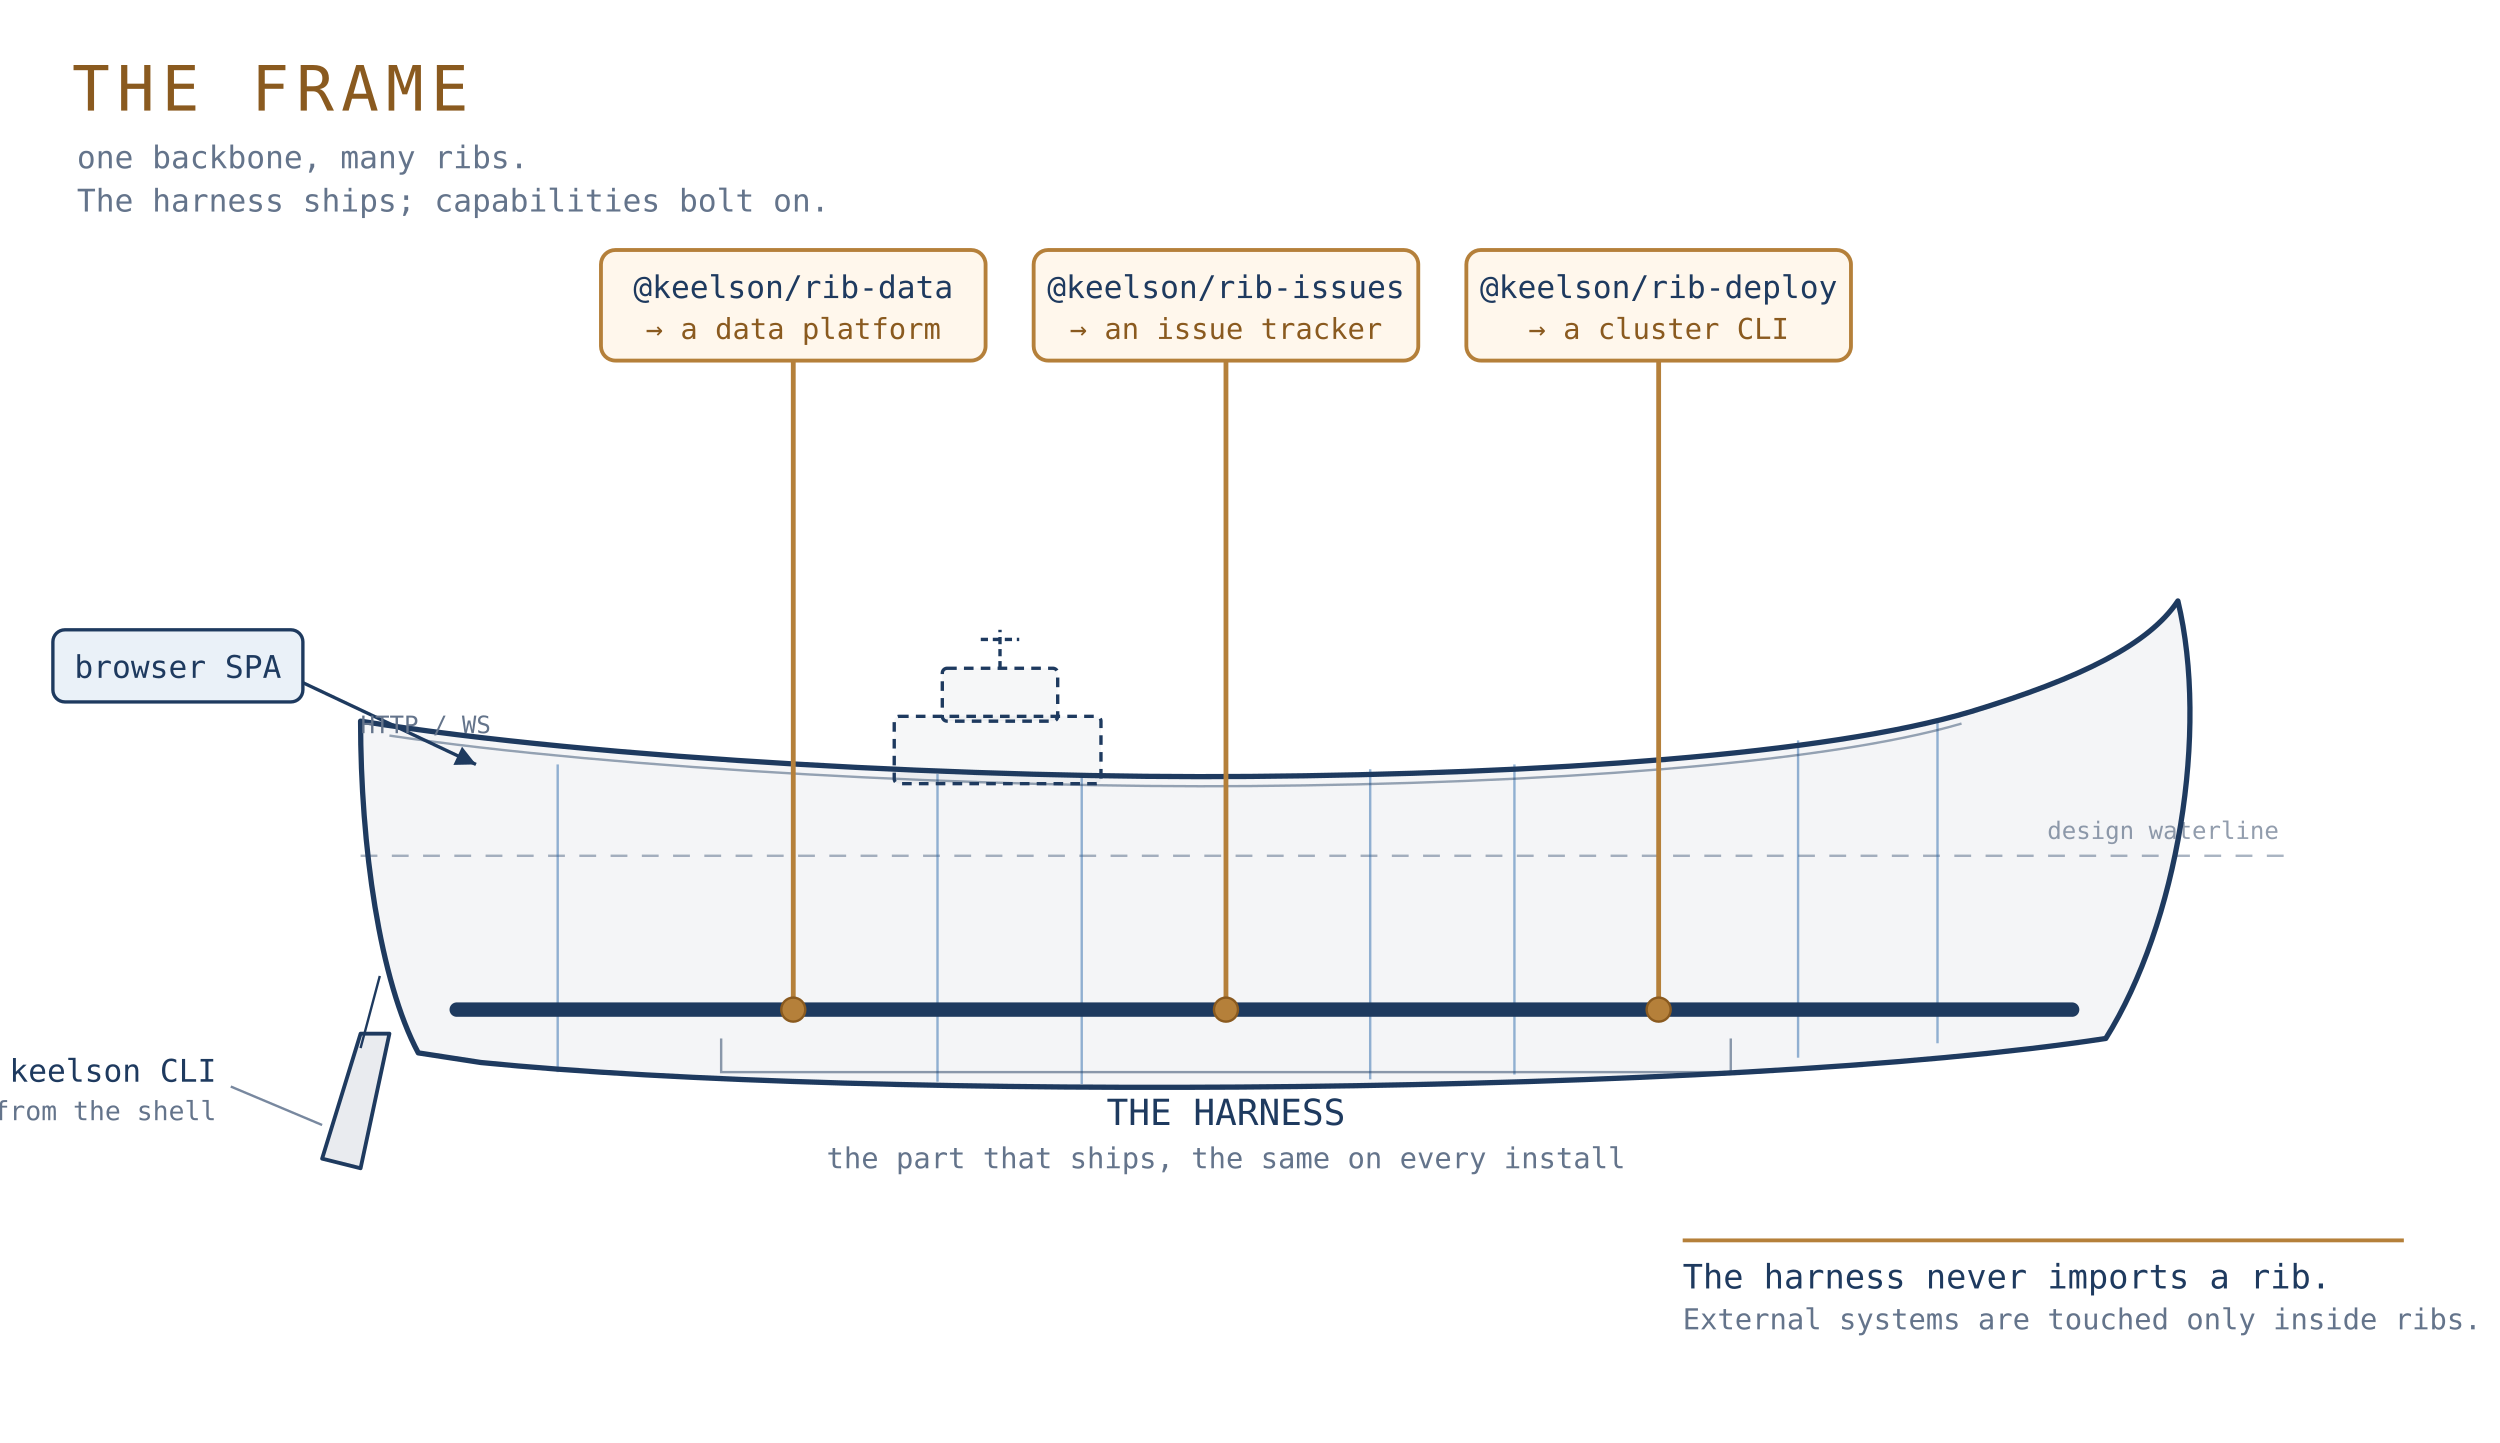
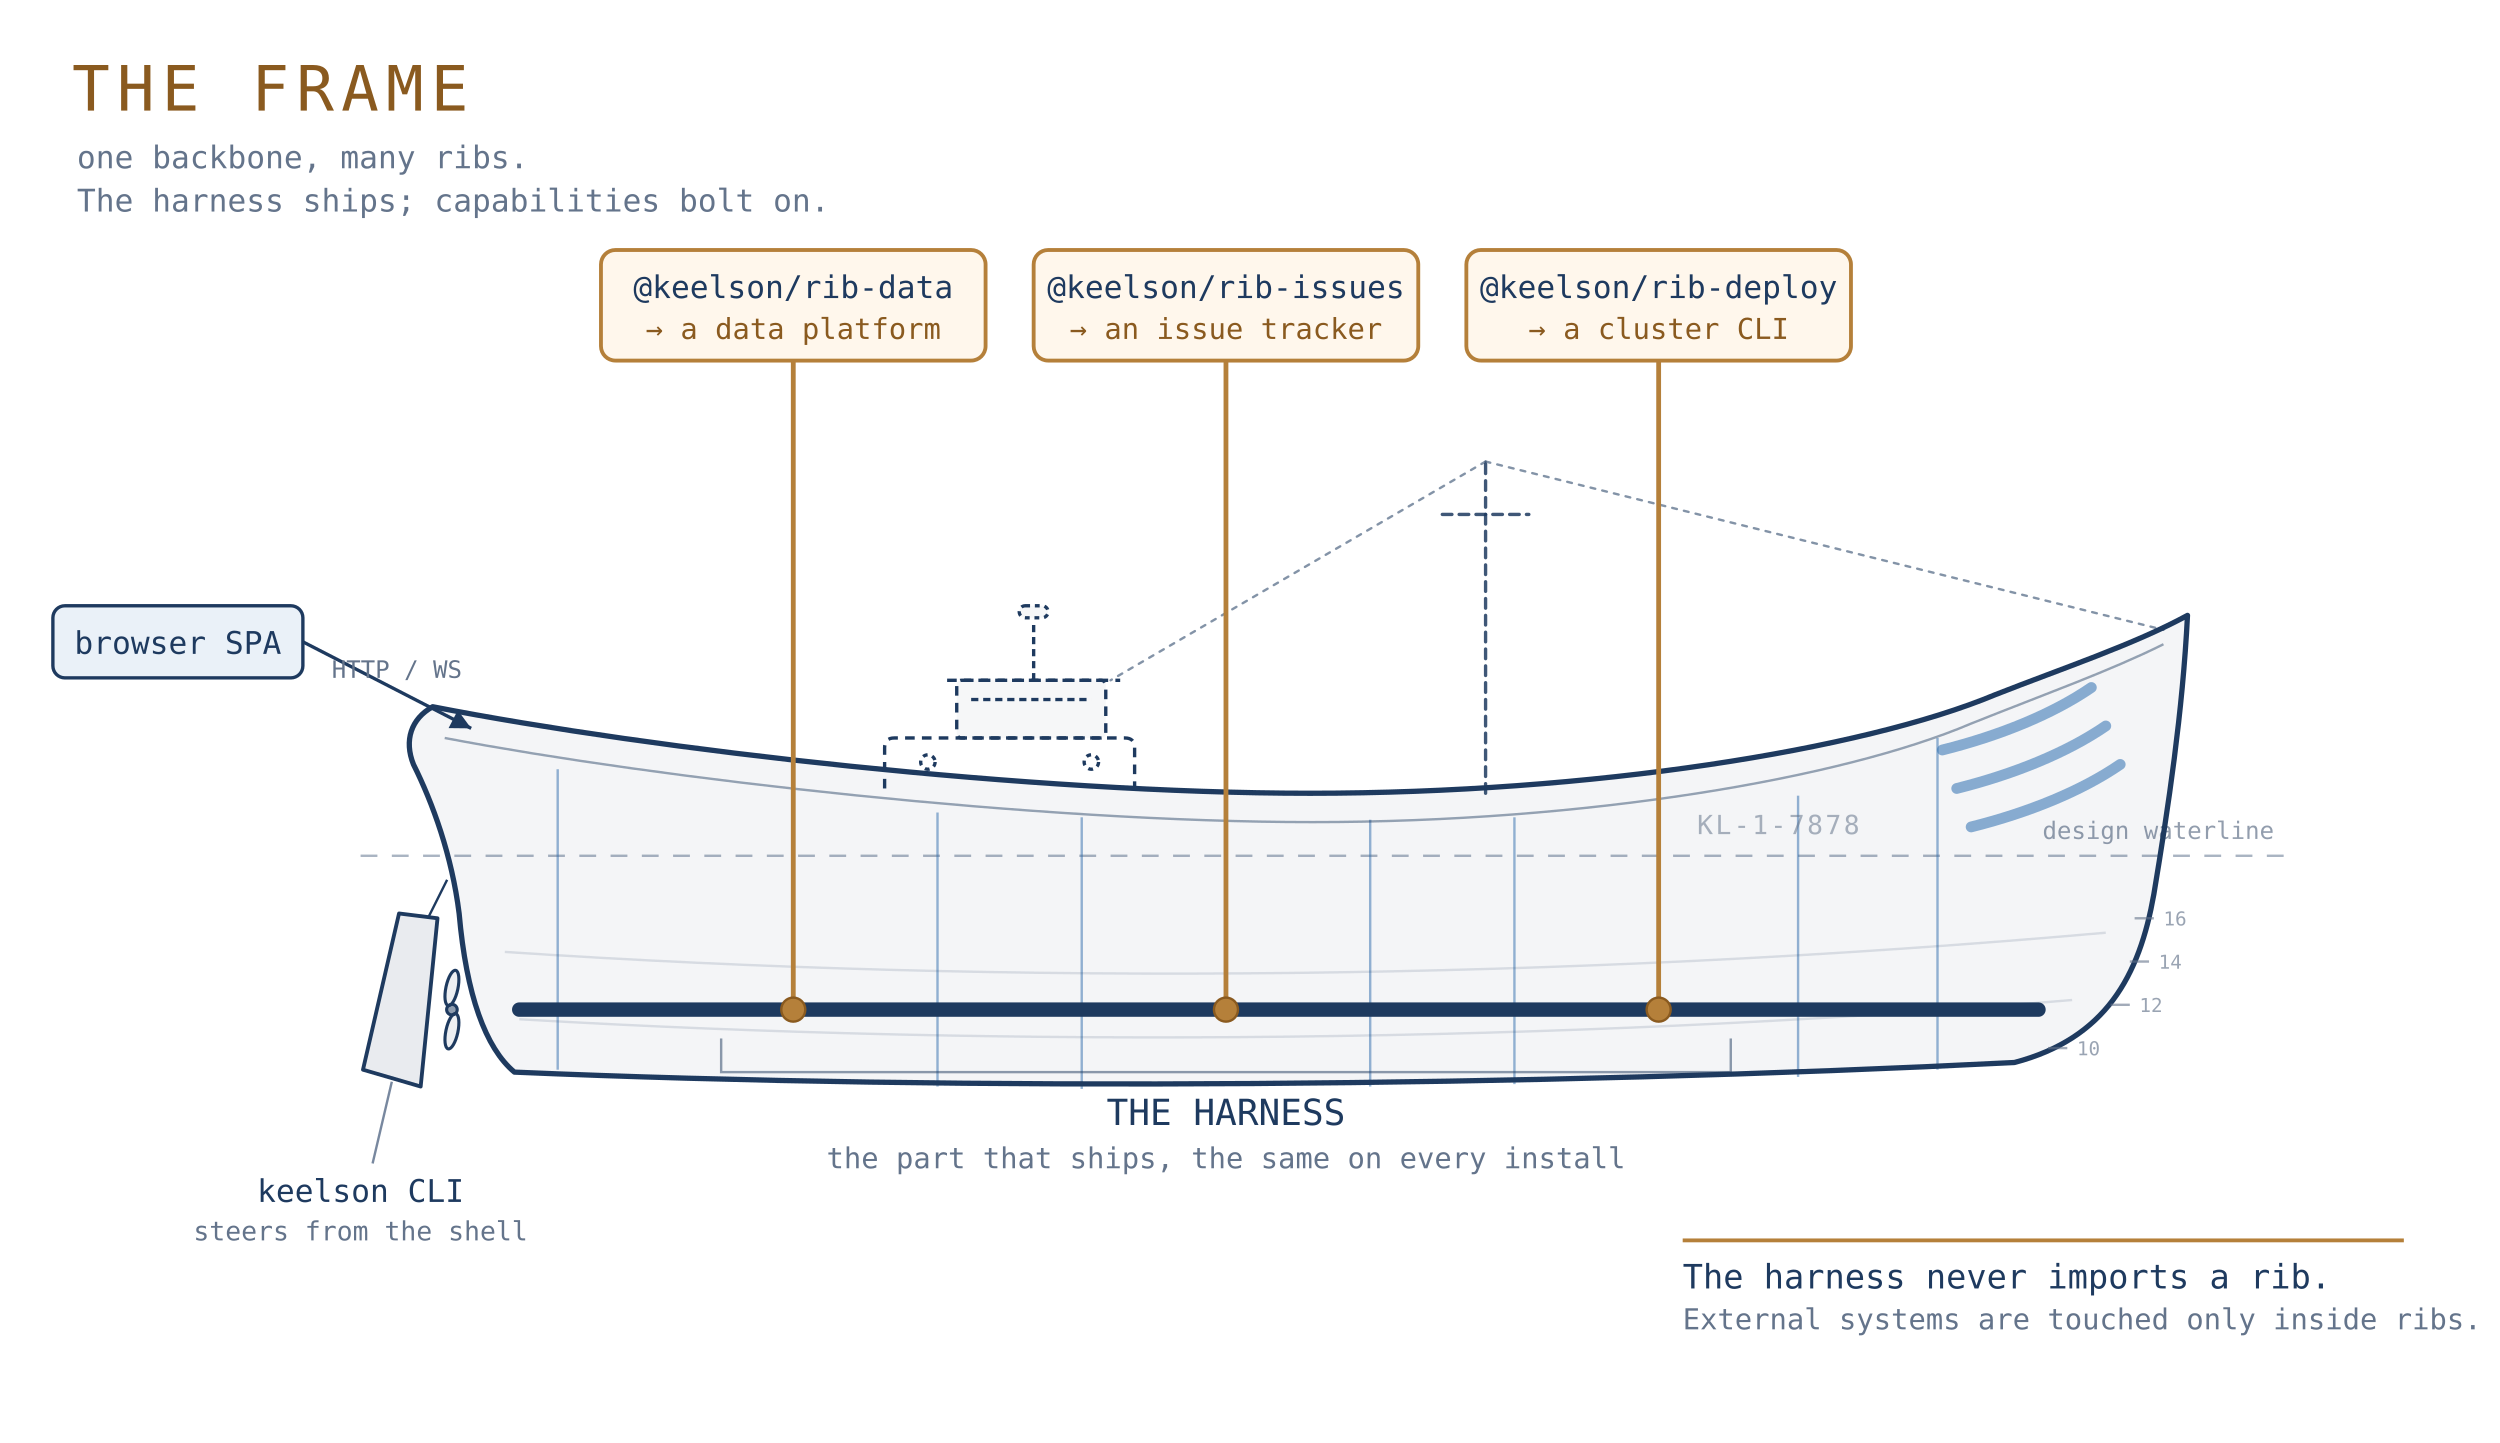
<svg xmlns="http://www.w3.org/2000/svg" viewBox="0 0 1040 600" role="img" aria-label="A blueprint side elevation of a hull. The keelson beam is the harness; the frames are ribs bolted on, three of them labeled as keelson-rib packages.">
  <defs>
    <style>
      .lbl  { font-family: "Cascadia Code","SF Mono",ui-monospace,Menlo,monospace; }
      .navy { fill:#1e3a5f; }
      .slate{ fill:#64748b; }
      .brass{ fill:#8a5a1f; }
    </style>
+     <marker id="ah" markerWidth="8" markerHeight="8" refX="6" refY="3" orient="auto">
+       <path d="M0,0 L6,3 L0,6 Z" fill="#1e3a5f" />
+     </marker>
  </defs>
  <line x1="150" y1="356" x2="950" y2="356" stroke="#1e3a5f" stroke-width="1" stroke-dasharray="7 6" stroke-opacity="0.38" />
-   <text class="lbl slate" x="948" y="349" font-size="10" fill-opacity="0.7" text-anchor="end">design waterline</text>
+   <text class="lbl slate" x="946" y="349" font-size="10" fill-opacity="0.7" text-anchor="end">design waterline</text>
  <g stroke="#2f6fb0" stroke-width="1" stroke-opacity="0.5">
-     <line x1="232" y1="446" x2="232" y2="318" />
-     <line x1="390" y1="450" x2="390" y2="322" />
-     <line x1="450" y1="451" x2="450" y2="322" />
-     <line x1="570" y1="449" x2="570" y2="320" />
-     <line x1="630" y1="447" x2="630" y2="318" />
-     <line x1="748" y1="440" x2="748" y2="308" />
-     <line x1="806" y1="434" x2="806" y2="299" />
+     <line x1="232" y1="445" x2="232" y2="320" />
+     <line x1="390" y1="452" x2="390" y2="338" />
+     <line x1="450" y1="453" x2="450" y2="340" />
+     <line x1="570" y1="452" x2="570" y2="341" />
+     <line x1="630" y1="451" x2="630" y2="340" />
+     <line x1="748" y1="448" x2="748" y2="331" />
+     <line x1="806" y1="445" x2="806" y2="307" />
  </g>
-   <path d="M 150 300            C 250 316, 410 324, 520 323            C 642 322, 760 314, 820 296            C 866 282, 894 268, 906 250            C 919 304, 906 384, 876 432            C 720 456, 360 458, 200 442            L 174 438            C 158 408, 150 352, 150 300 Z" fill="#1e3a5f" fill-opacity="0.05" stroke="#1e3a5f" stroke-width="2.2" stroke-linejoin="round" />
-   <path d="M 162 306 C 256 320, 412 328, 520 327 C 640 326, 758 318, 816 301" fill="none" stroke="#1e3a5f" stroke-width="1" stroke-opacity="0.45" />
+   <path d="M 180 294            C 272 312, 430 330, 545 330            C 662 330, 775 312, 830 289            C 858 278, 888 268, 910 256            C 908 296, 902 336, 896 372            C 890 406, 876 432, 838 442            C 640 452, 400 454, 214 446            C 202 436, 194 414, 191 380            C 188 356, 180 334, 172 318            C 168 308, 171 299, 180 294 Z" fill="#1e3a5f" fill-opacity="0.05" stroke="#1e3a5f" stroke-width="2.2" stroke-linejoin="round" />
+   <path d="M 185 307 C 274 324, 432 342, 546 342 C 660 342, 766 324, 820 301 C 850 289, 878 279, 900 268" fill="none" stroke="#1e3a5f" stroke-width="1" stroke-opacity="0.45" />
+   <g fill="none" stroke="#1e3a5f" stroke-width="1" stroke-opacity="0.14">
+     <path d="M 210 396 C 420 410, 650 408, 876 388" />
+     <path d="M 216 424 C 420 436, 650 434, 862 416" />
+   </g>
+   <g fill="none" stroke="#2f6fb0" stroke-width="4.5" stroke-opacity="0.55" stroke-linecap="round">
+     <path d="M 808 312 C 832 306, 854 297, 870 286" />
+     <path d="M 814 328 C 838 322, 860 313, 876 302" />
+     <path d="M 820 344 C 844 338, 866 329, 882 318" />
+   </g>
+   <g stroke="#64748b" stroke-width="1" stroke-opacity="0.6">
+     <line x1="888" y1="382" x2="896" y2="382" />
+     <line x1="886" y1="400" x2="894" y2="400" />
+     <line x1="878" y1="418" x2="886" y2="418" />
+     <line x1="852" y1="436" x2="860" y2="436" />
+   </g>
+   <g class="lbl" fill="#64748b" fill-opacity="0.65" font-size="8">
+     <text x="900" y="385">16</text>
+     <text x="898" y="403">14</text>
+     <text x="890" y="421">12</text>
+     <text x="864" y="439">10</text>
+   </g>
+   <text class="lbl slate" x="706" y="347" font-size="11" fill-opacity="0.55" letter-spacing="1">KL-1-7878</text>
  <g stroke="#1e3a5f" stroke-width="1.4" stroke-dasharray="4 3" fill="#1e3a5f" fill-opacity="0.04" stroke-linejoin="round">
-     <rect x="372" y="298" width="86" height="28" rx="2" />
-     <rect x="392" y="278" width="48" height="22" rx="2" />
-     <line x1="416" y1="278" x2="416" y2="262" stroke-dasharray="3 2" />
-     <line x1="408" y1="266" x2="424" y2="266" stroke-dasharray="3 2" />
+     <path d="M 368 328 L 368 311 Q 368 307 372 307 L 468 307 Q 472 307 472 311 L 472 331" fill="none" />
+     <circle cx="386" cy="317" r="3" stroke-dasharray="2 2" fill="none" />
+     <circle cx="454" cy="317" r="3" stroke-dasharray="2 2" fill="none" />
+     <rect x="398" y="283" width="62" height="24" rx="2" />
+     <line x1="394" y1="283" x2="466" y2="283" />
+     <line x1="404" y1="291" x2="454" y2="291" stroke-dasharray="3 2" />
+     <line x1="430" y1="283" x2="430" y2="258" stroke-dasharray="3 2" />
+     <rect x="424" y="252" width="12" height="5" rx="2.5" stroke-dasharray="2 2" />
  </g>
-   <line x1="190" y1="420" x2="862" y2="420" stroke="#1e3a5f" stroke-width="6" stroke-linecap="round" />
+   <g stroke="#1e3a5f" fill="none" stroke-linecap="round">
+     <line x1="618" y1="330" x2="618" y2="192" stroke-width="1.4" stroke-dasharray="4 3" stroke-opacity="0.85" />
+     <line x1="600" y1="214" x2="636" y2="214" stroke-width="1.4" stroke-dasharray="4 3" stroke-opacity="0.85" />
+     <line x1="618" y1="192" x2="900" y2="262" stroke-width="1" stroke-dasharray="2 3" stroke-opacity="0.55" />
+     <line x1="618" y1="192" x2="462" y2="283" stroke-width="1" stroke-dasharray="2 3" stroke-opacity="0.55" />
+   </g>
+   <line x1="216" y1="420" x2="848" y2="420" stroke="#1e3a5f" stroke-width="6" stroke-linecap="round" />
  <g stroke="#b5803a" stroke-width="2">
    <line x1="330" y1="420" x2="330" y2="150" />
    <line x1="510" y1="420" x2="510" y2="150" />
    <line x1="690" y1="420" x2="690" y2="150" />
  </g>
  <g fill="#b5803a" stroke="#8a5a1f">
    <circle cx="330" cy="420" r="5" />
    <circle cx="510" cy="420" r="5" />
    <circle cx="690" cy="420" r="5" />
  </g>
  <g>
    <rect x="250" y="104" width="160" height="46" rx="6" fill="#fff7ec" stroke="#b5803a" stroke-width="1.6" />
    <text class="lbl navy" x="330" y="124" font-size="13" text-anchor="middle">@keelson/rib-data</text>
    <text class="lbl brass" x="330" y="141" font-size="12" text-anchor="middle">→ a data platform</text>
    <rect x="430" y="104" width="160" height="46" rx="6" fill="#fff7ec" stroke="#b5803a" stroke-width="1.6" />
    <text class="lbl navy" x="510" y="124" font-size="13" text-anchor="middle">@keelson/rib-issues</text>
    <text class="lbl brass" x="510" y="141" font-size="12" text-anchor="middle">→ an issue tracker</text>
    <rect x="610" y="104" width="160" height="46" rx="6" fill="#fff7ec" stroke="#b5803a" stroke-width="1.6" />
    <text class="lbl navy" x="690" y="124" font-size="13" text-anchor="middle">@keelson/rib-deploy</text>
    <text class="lbl brass" x="690" y="141" font-size="12" text-anchor="middle">→ a cluster CLI</text>
  </g>
  <g>
-     <rect x="22" y="262" width="104" height="30" rx="5" fill="#eaf1f8" stroke="#1e3a5f" stroke-width="1.4" />
-     <text class="lbl navy" x="74" y="282" font-size="13" text-anchor="middle">browser SPA</text>
-     <line x1="126" y1="284" x2="198" y2="318" stroke="#1e3a5f" stroke-width="1.4" marker-end="url(#ah)" />
-     <text class="lbl slate" x="150" y="305" font-size="10">HTTP / WS</text>
+     <rect x="22" y="252" width="104" height="30" rx="5" fill="#eaf1f8" stroke="#1e3a5f" stroke-width="1.4" />
+     <text class="lbl navy" x="74" y="272" font-size="13" text-anchor="middle">browser SPA</text>
+     <line x1="126" y1="267" x2="196" y2="303" stroke="#1e3a5f" stroke-width="1.4" marker-end="url(#ah)" />
+     <text class="lbl slate" x="138" y="282" font-size="10">HTTP / WS</text>
+   </g>
+   <g stroke="#1e3a5f" stroke-width="1.3" fill="#1e3a5f" fill-opacity="0.08">
+     <ellipse cx="188" cy="411" rx="2.5" ry="7.5" transform="rotate(12 188 411)" />
+     <ellipse cx="188" cy="429" rx="2.5" ry="7.5" transform="rotate(12 188 429)" />
+     <circle cx="188" cy="420" r="2.2" fill-opacity="0.5" />
  </g>
  <g>
-     <line x1="158" y1="406" x2="150" y2="436" stroke="#1e3a5f" stroke-width="1" />
-     <path d="M 150 430 L 162 430 L 150 486 L 134 482 Z" fill="#1e3a5f" fill-opacity="0.1" stroke="#1e3a5f" stroke-width="1.6" stroke-linejoin="round" />
-     <line x1="96" y1="452" x2="134" y2="468" stroke="#1e3a5f" stroke-width="1" stroke-opacity="0.6" />
-     <text class="lbl navy" x="90" y="450" font-size="13" text-anchor="end">keelson CLI</text>
-     <text class="lbl slate" x="90" y="466" font-size="11" text-anchor="end">steers from the shell</text>
+     <line x1="186" y1="366" x2="178" y2="382" stroke="#1e3a5f" stroke-width="1" />
+     <path d="M 166 380 L 182 382 L 175 452 L 151 445 Z" fill="#1e3a5f" fill-opacity="0.1" stroke="#1e3a5f" stroke-width="1.6" stroke-linejoin="round" />
+     <line x1="155" y1="484" x2="163" y2="450" stroke="#1e3a5f" stroke-width="1" stroke-opacity="0.6" />
+     <text class="lbl navy" x="150" y="500" font-size="13" text-anchor="middle">keelson CLI</text>
+     <text class="lbl slate" x="150" y="516" font-size="11" text-anchor="middle">steers from the shell</text>
  </g>
-   <defs>
-     <marker id="ah" markerWidth="8" markerHeight="8" refX="6" refY="3" orient="auto">
-       <path d="M0,0 L6,3 L0,6 Z" fill="#1e3a5f" />
-     </marker>
-   </defs>
  <text class="lbl brass" x="30" y="46" font-size="26" letter-spacing="3">THE FRAME</text>
  <text class="lbl slate" x="32" y="70" font-size="13">one backbone, many ribs.</text>
  <text class="lbl slate" x="32" y="88" font-size="13">The harness ships; capabilities bolt on.</text>
  <path d="M 300 432 L 300 446 L 720 446 L 720 432" fill="none" stroke="#1e3a5f" stroke-width="1" stroke-opacity="0.5" />
  <text class="lbl navy" x="510" y="468" font-size="15" text-anchor="middle">THE HARNESS</text>
  <text class="lbl slate" x="510" y="486" font-size="12" text-anchor="middle">the part that ships, the same on every install</text>
  <line x1="700" y1="516" x2="1000" y2="516" stroke="#b5803a" stroke-width="1.6" />
  <text class="lbl navy" x="700" y="536" font-size="14">The harness never imports a rib.</text>
  <text class="lbl slate" x="700" y="553" font-size="12">External systems are touched only inside ribs.</text>
</svg>
